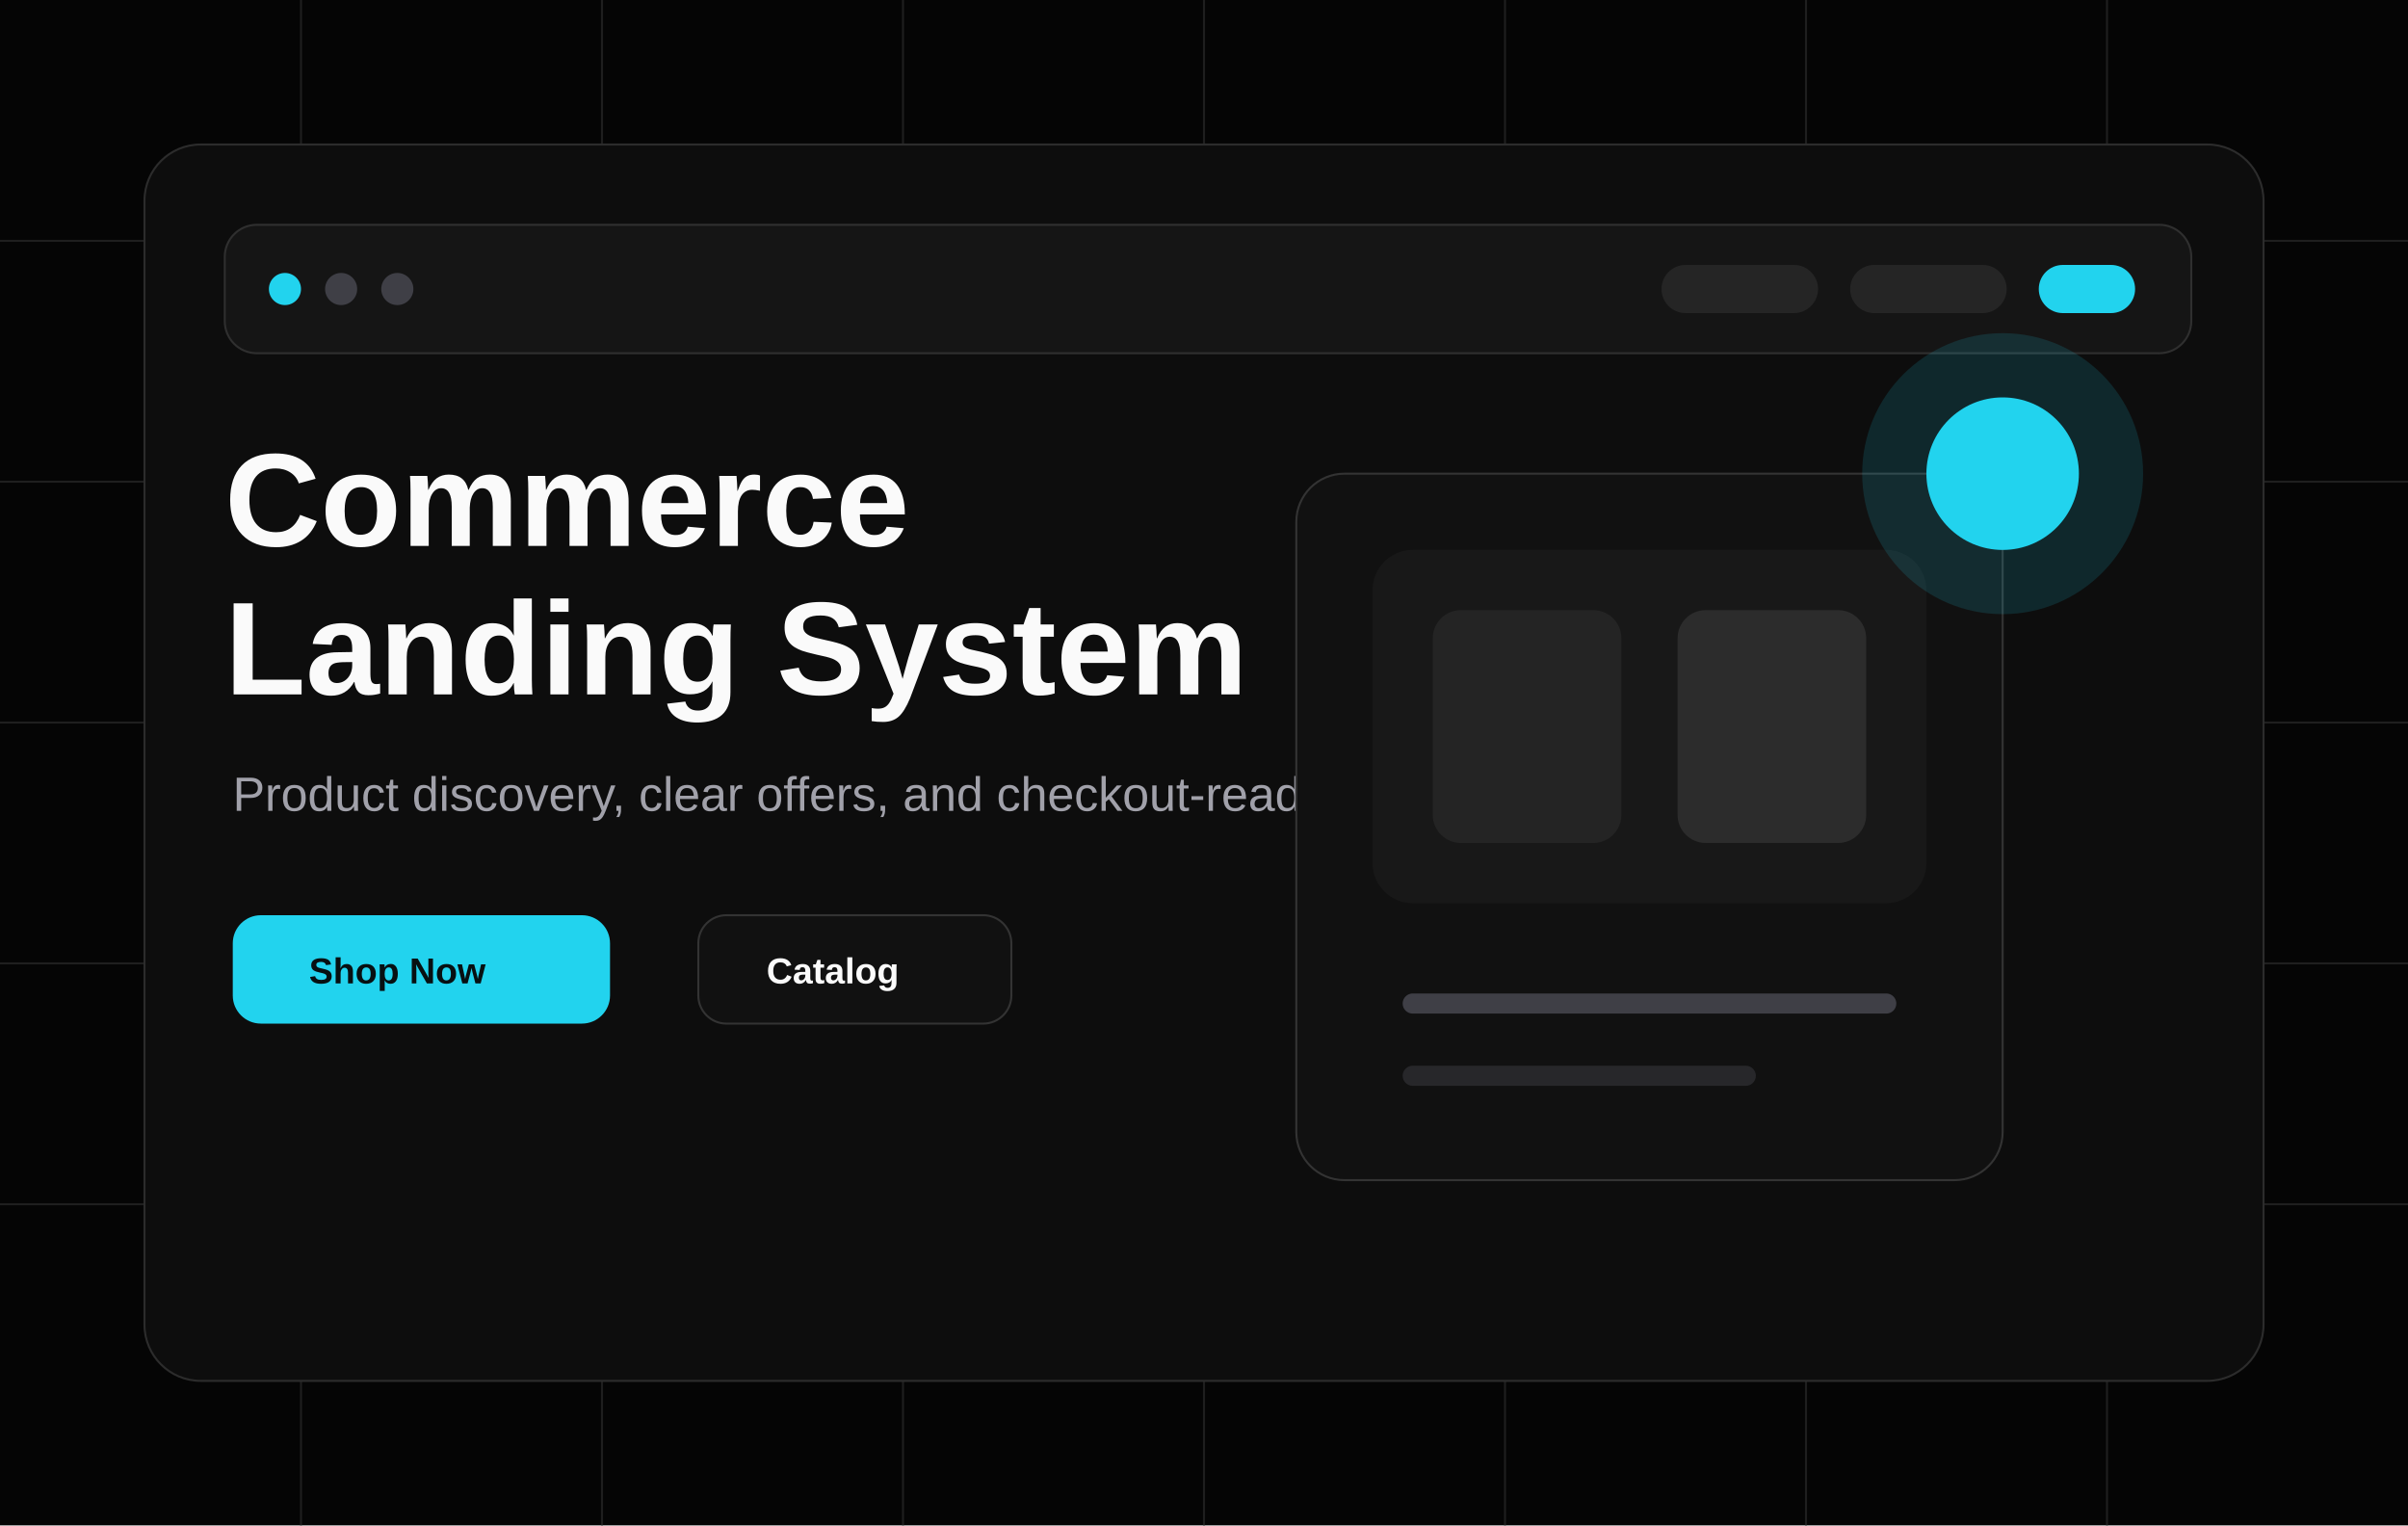
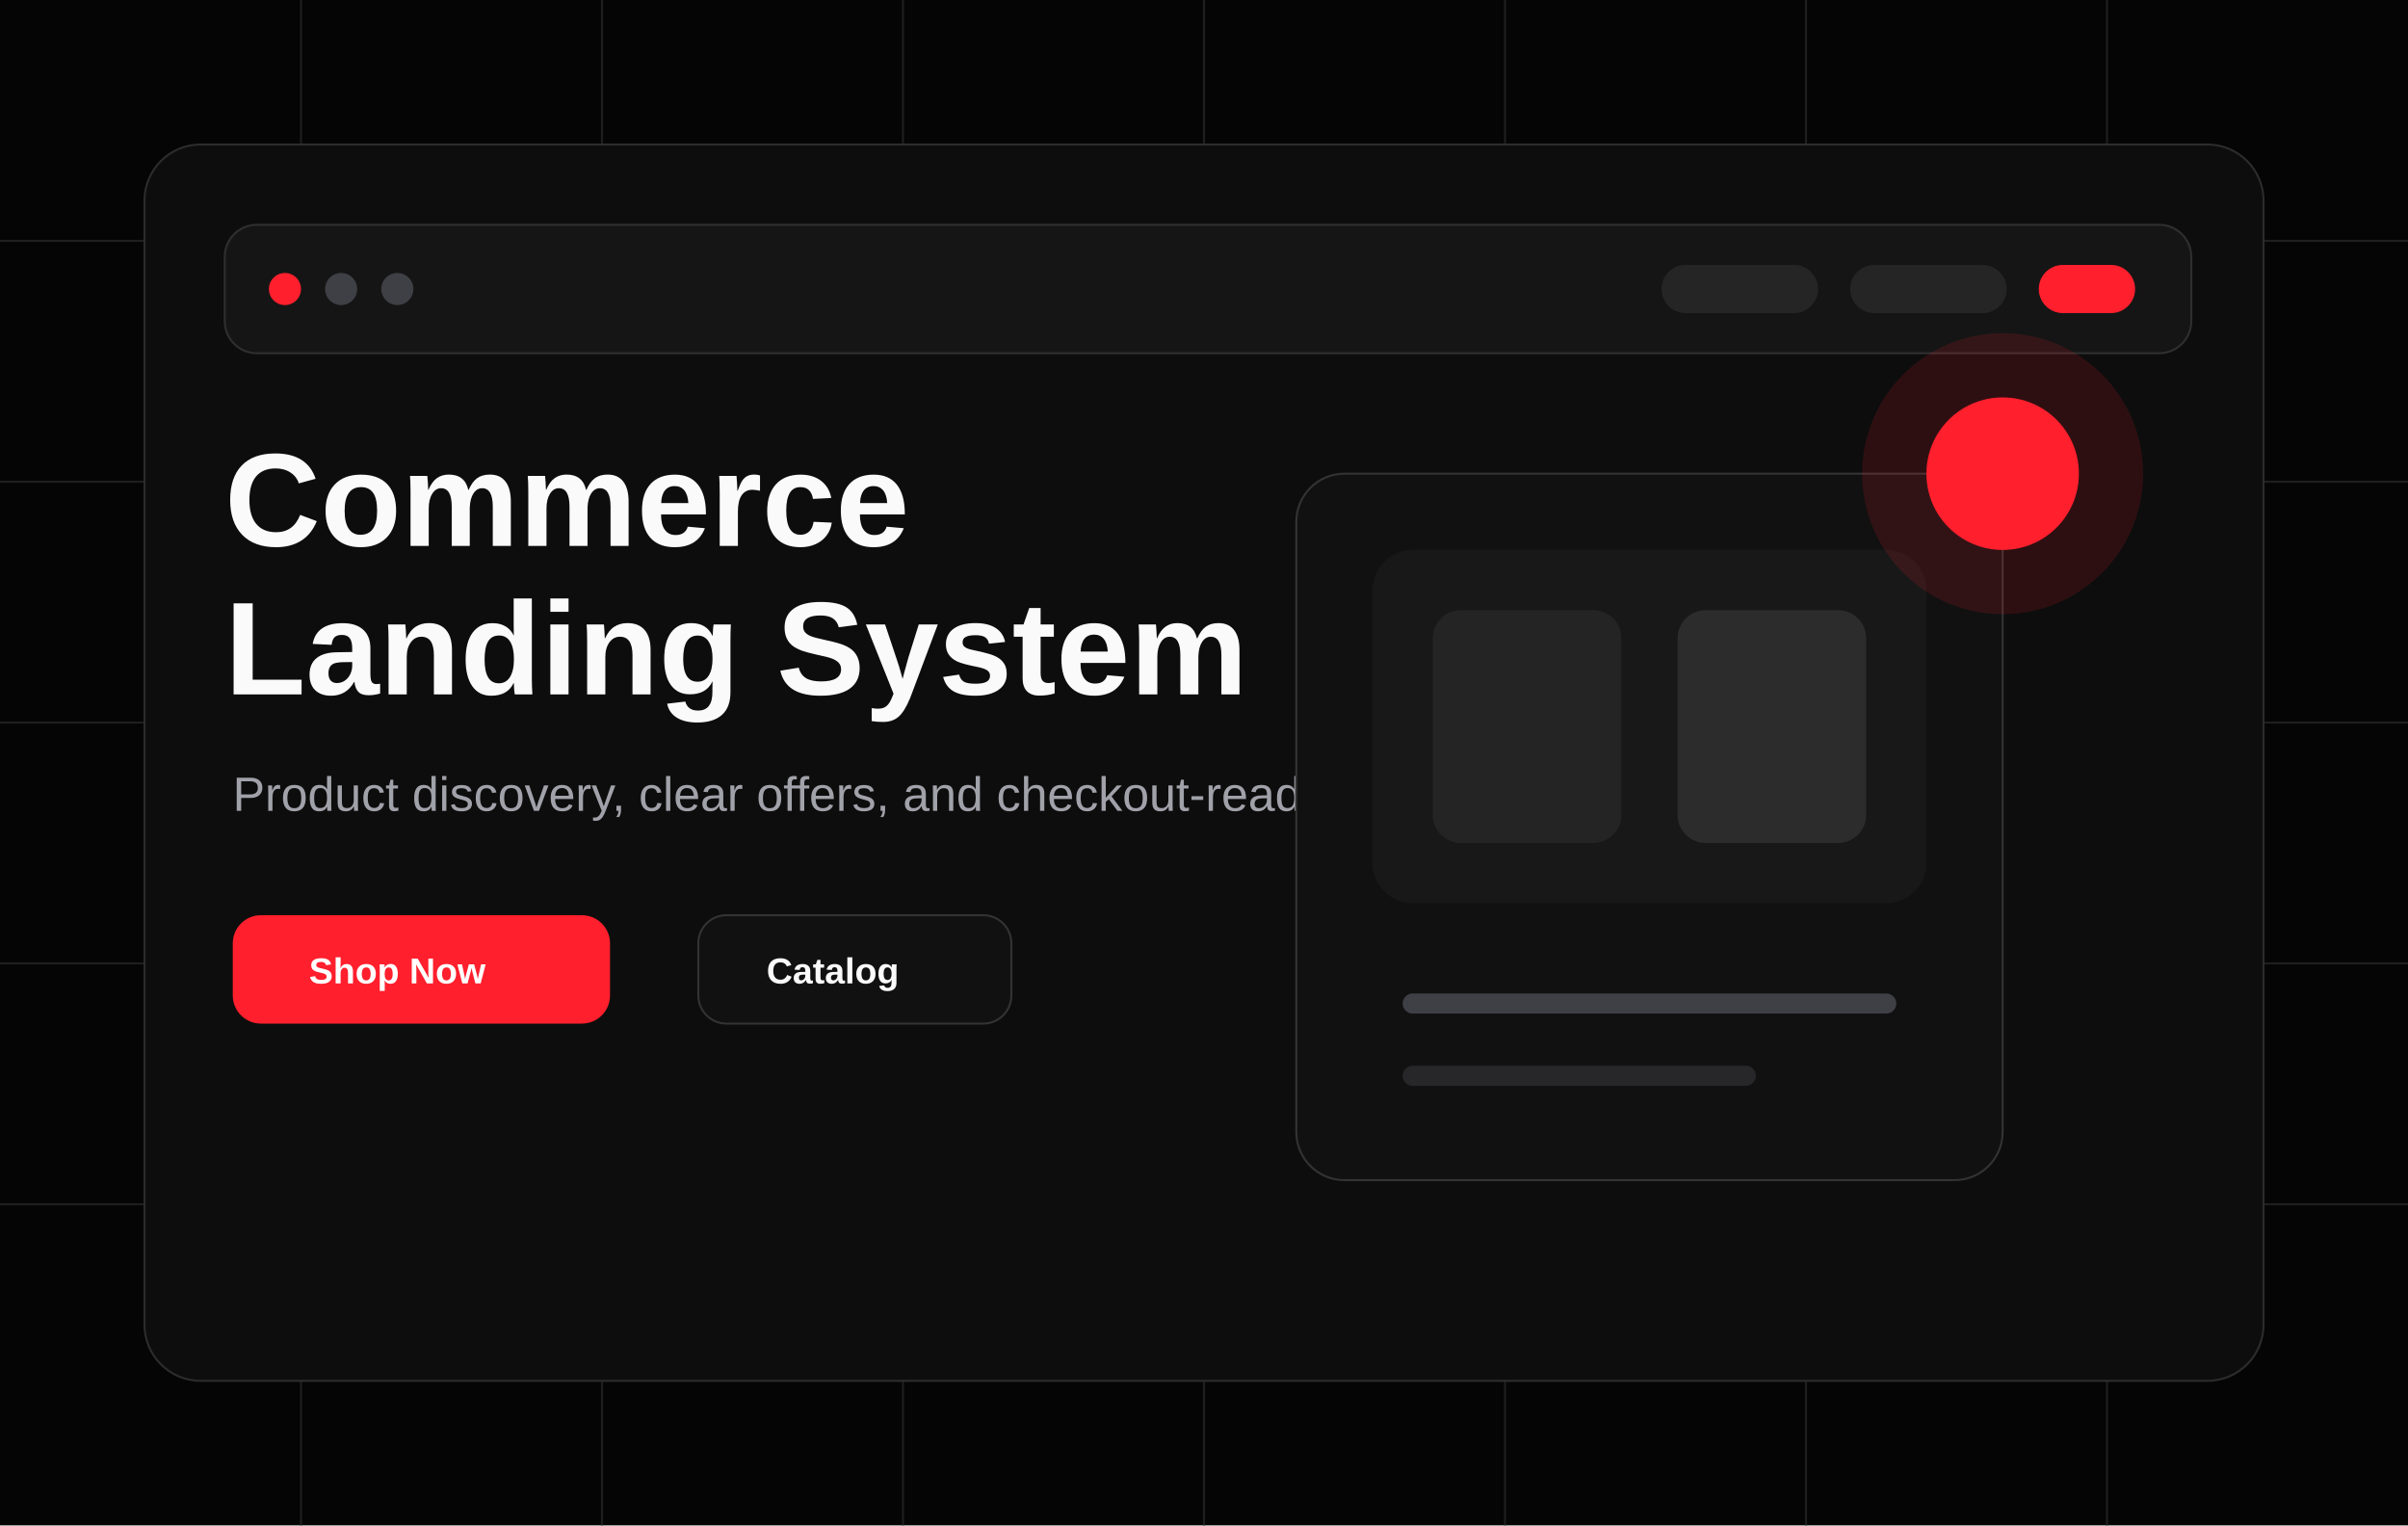
<svg xmlns="http://www.w3.org/2000/svg" width="1200" height="760" viewBox="0 0 1200 760" fill="none">
  <rect width="1200" height="760" fill="#050505" />
  <path d="M0 120H1200M0 240H1200M0 360H1200M0 480H1200M0 600H1200M150 0V760M300 0V760M450 0V760M600 0V760M750 0V760M900 0V760M1050 0V760" stroke="#1f1f1f" stroke-width="1" />
  <rect x="72" y="72" width="1056" height="616" rx="28" fill="#0d0d0d" stroke="#2c2c2c" />
  <rect x="112" y="112" width="980" height="64" rx="16" fill="#151515" stroke="#2f2f2f" />
-   <circle cx="142" cy="144" r="8" fill="#22d3ee" />
+   <circle cx="142" cy="144" r="8" fill="#ff1f2d" />
  <circle cx="170" cy="144" r="8" fill="#3f3f46" />
  <circle cx="198" cy="144" r="8" fill="#3f3f46" />
  <rect x="828" y="132" width="78" height="24" rx="12" fill="#252525" />
  <rect x="922" y="132" width="78" height="24" rx="12" fill="#252525" />
-   <rect x="1016" y="132" width="48" height="24" rx="12" fill="#22d3ee" />
+   <rect x="1016" y="132" width="48" height="24" rx="12" fill="#ff1f2d" />
  <text x="112" y="272" fill="#fafafa" font-family="Arial, Helvetica, sans-serif" font-size="66" font-weight="700">Commerce</text>
  <text x="112" y="346" fill="#fafafa" font-family="Arial, Helvetica, sans-serif" font-size="66" font-weight="700">Landing System</text>
  <text x="116" y="404" fill="#a1a1aa" font-family="Arial, Helvetica, sans-serif" font-size="24">Product discovery, clear offers, and checkout-ready content.</text>
-   <rect x="116" y="456" width="188" height="54" rx="14" fill="#22d3ee" />
-   <text x="154" y="490" fill="#071012" font-family="Arial, Helvetica, sans-serif" font-size="18" font-weight="700">Shop Now</text>
+   <rect x="116" y="456" width="188" height="54" rx="14" fill="#ff1f2d" />
+   <text x="154" y="490" fill="#ffffff" font-family="Arial, Helvetica, sans-serif" font-size="18" font-weight="700">Shop Now</text>
  <rect x="348" y="456" width="156" height="54" rx="14" fill="#111111" stroke="#333333" />
  <text x="382" y="490" fill="#fafafa" font-family="Arial, Helvetica, sans-serif" font-size="18" font-weight="700">Catalog</text>
  <rect x="646" y="236" width="352" height="352" rx="24" fill="#111111" stroke="#333333" />
  <rect x="684" y="274" width="276" height="176" rx="20" fill="#181818" />
  <rect x="714" y="304" width="94" height="116" rx="14" fill="#242424" />
  <rect x="836" y="304" width="94" height="116" rx="14" fill="#2c2c2c" />
  <path d="M704 500H940" stroke="#3f3f46" stroke-width="10" stroke-linecap="round" />
  <path d="M704 536H870" stroke="#27272a" stroke-width="10" stroke-linecap="round" />
-   <circle cx="998" cy="236" r="70" fill="#22d3ee" fill-opacity="0.14" />
-   <circle cx="998" cy="236" r="38" fill="#22d3ee" />
+   <circle cx="998" cy="236" r="70" fill="#ff1f2d" fill-opacity="0.14" />
+   <circle cx="998" cy="236" r="38" fill="#ff1f2d" />
</svg>
